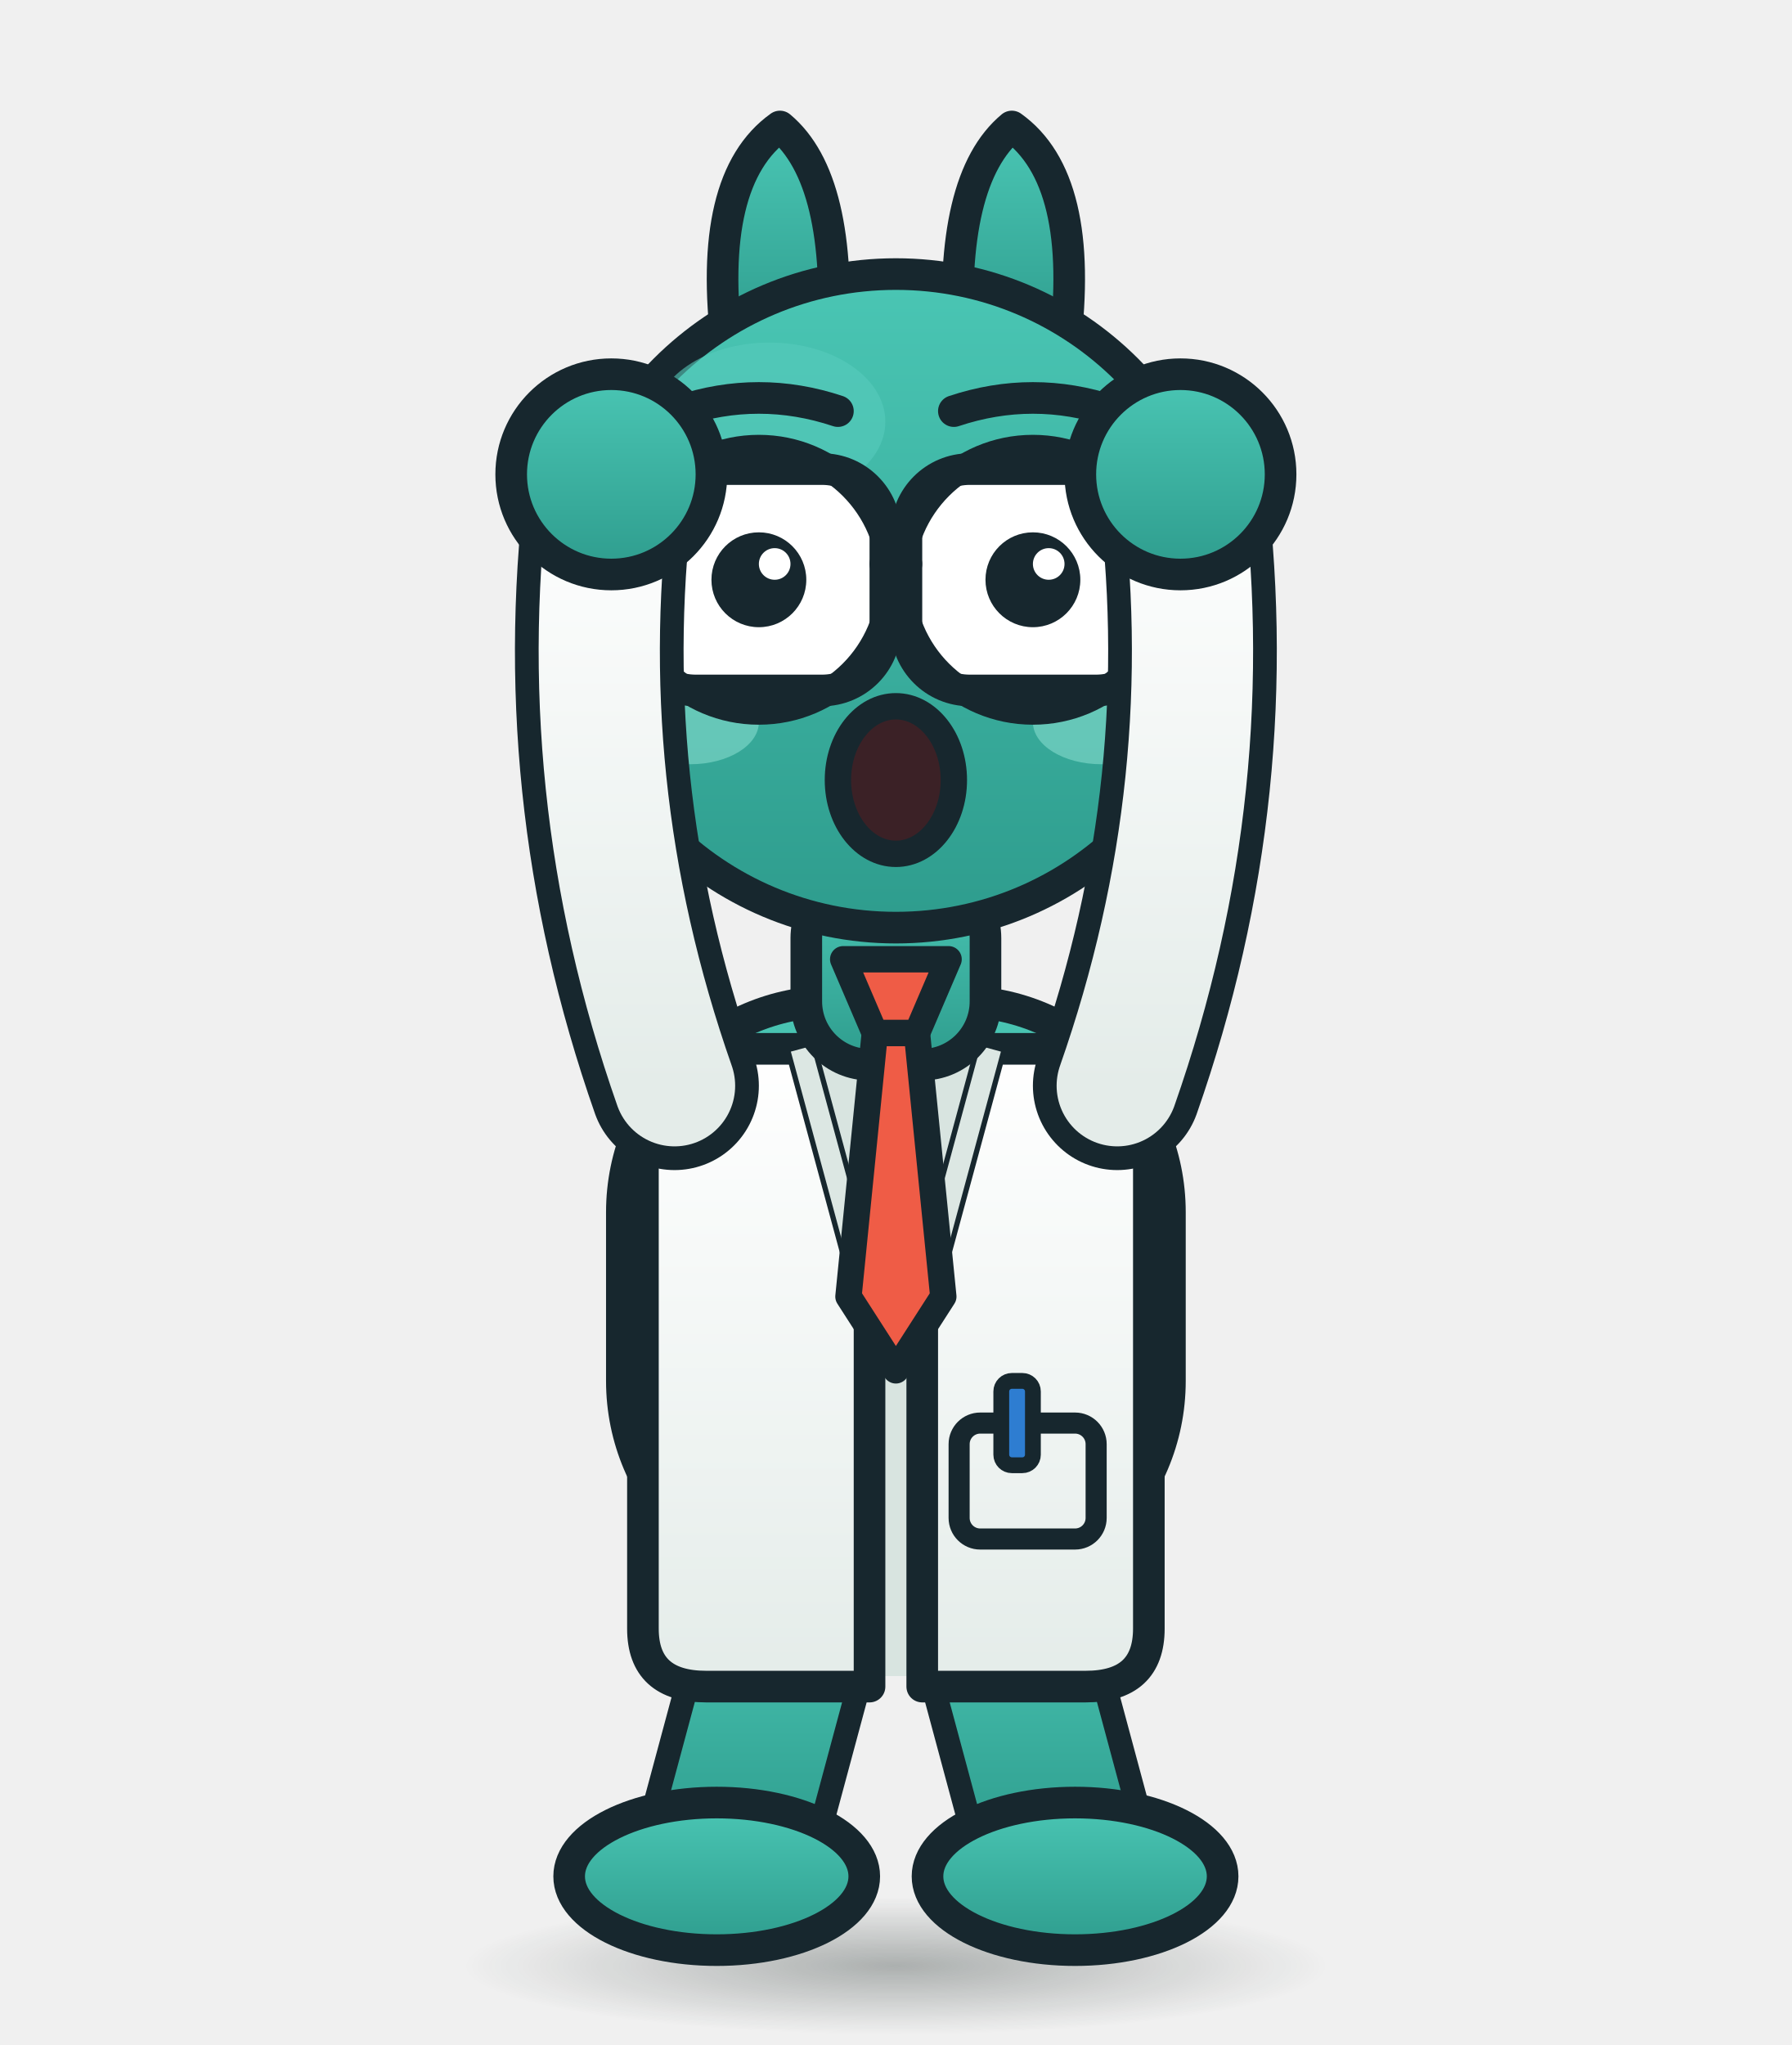
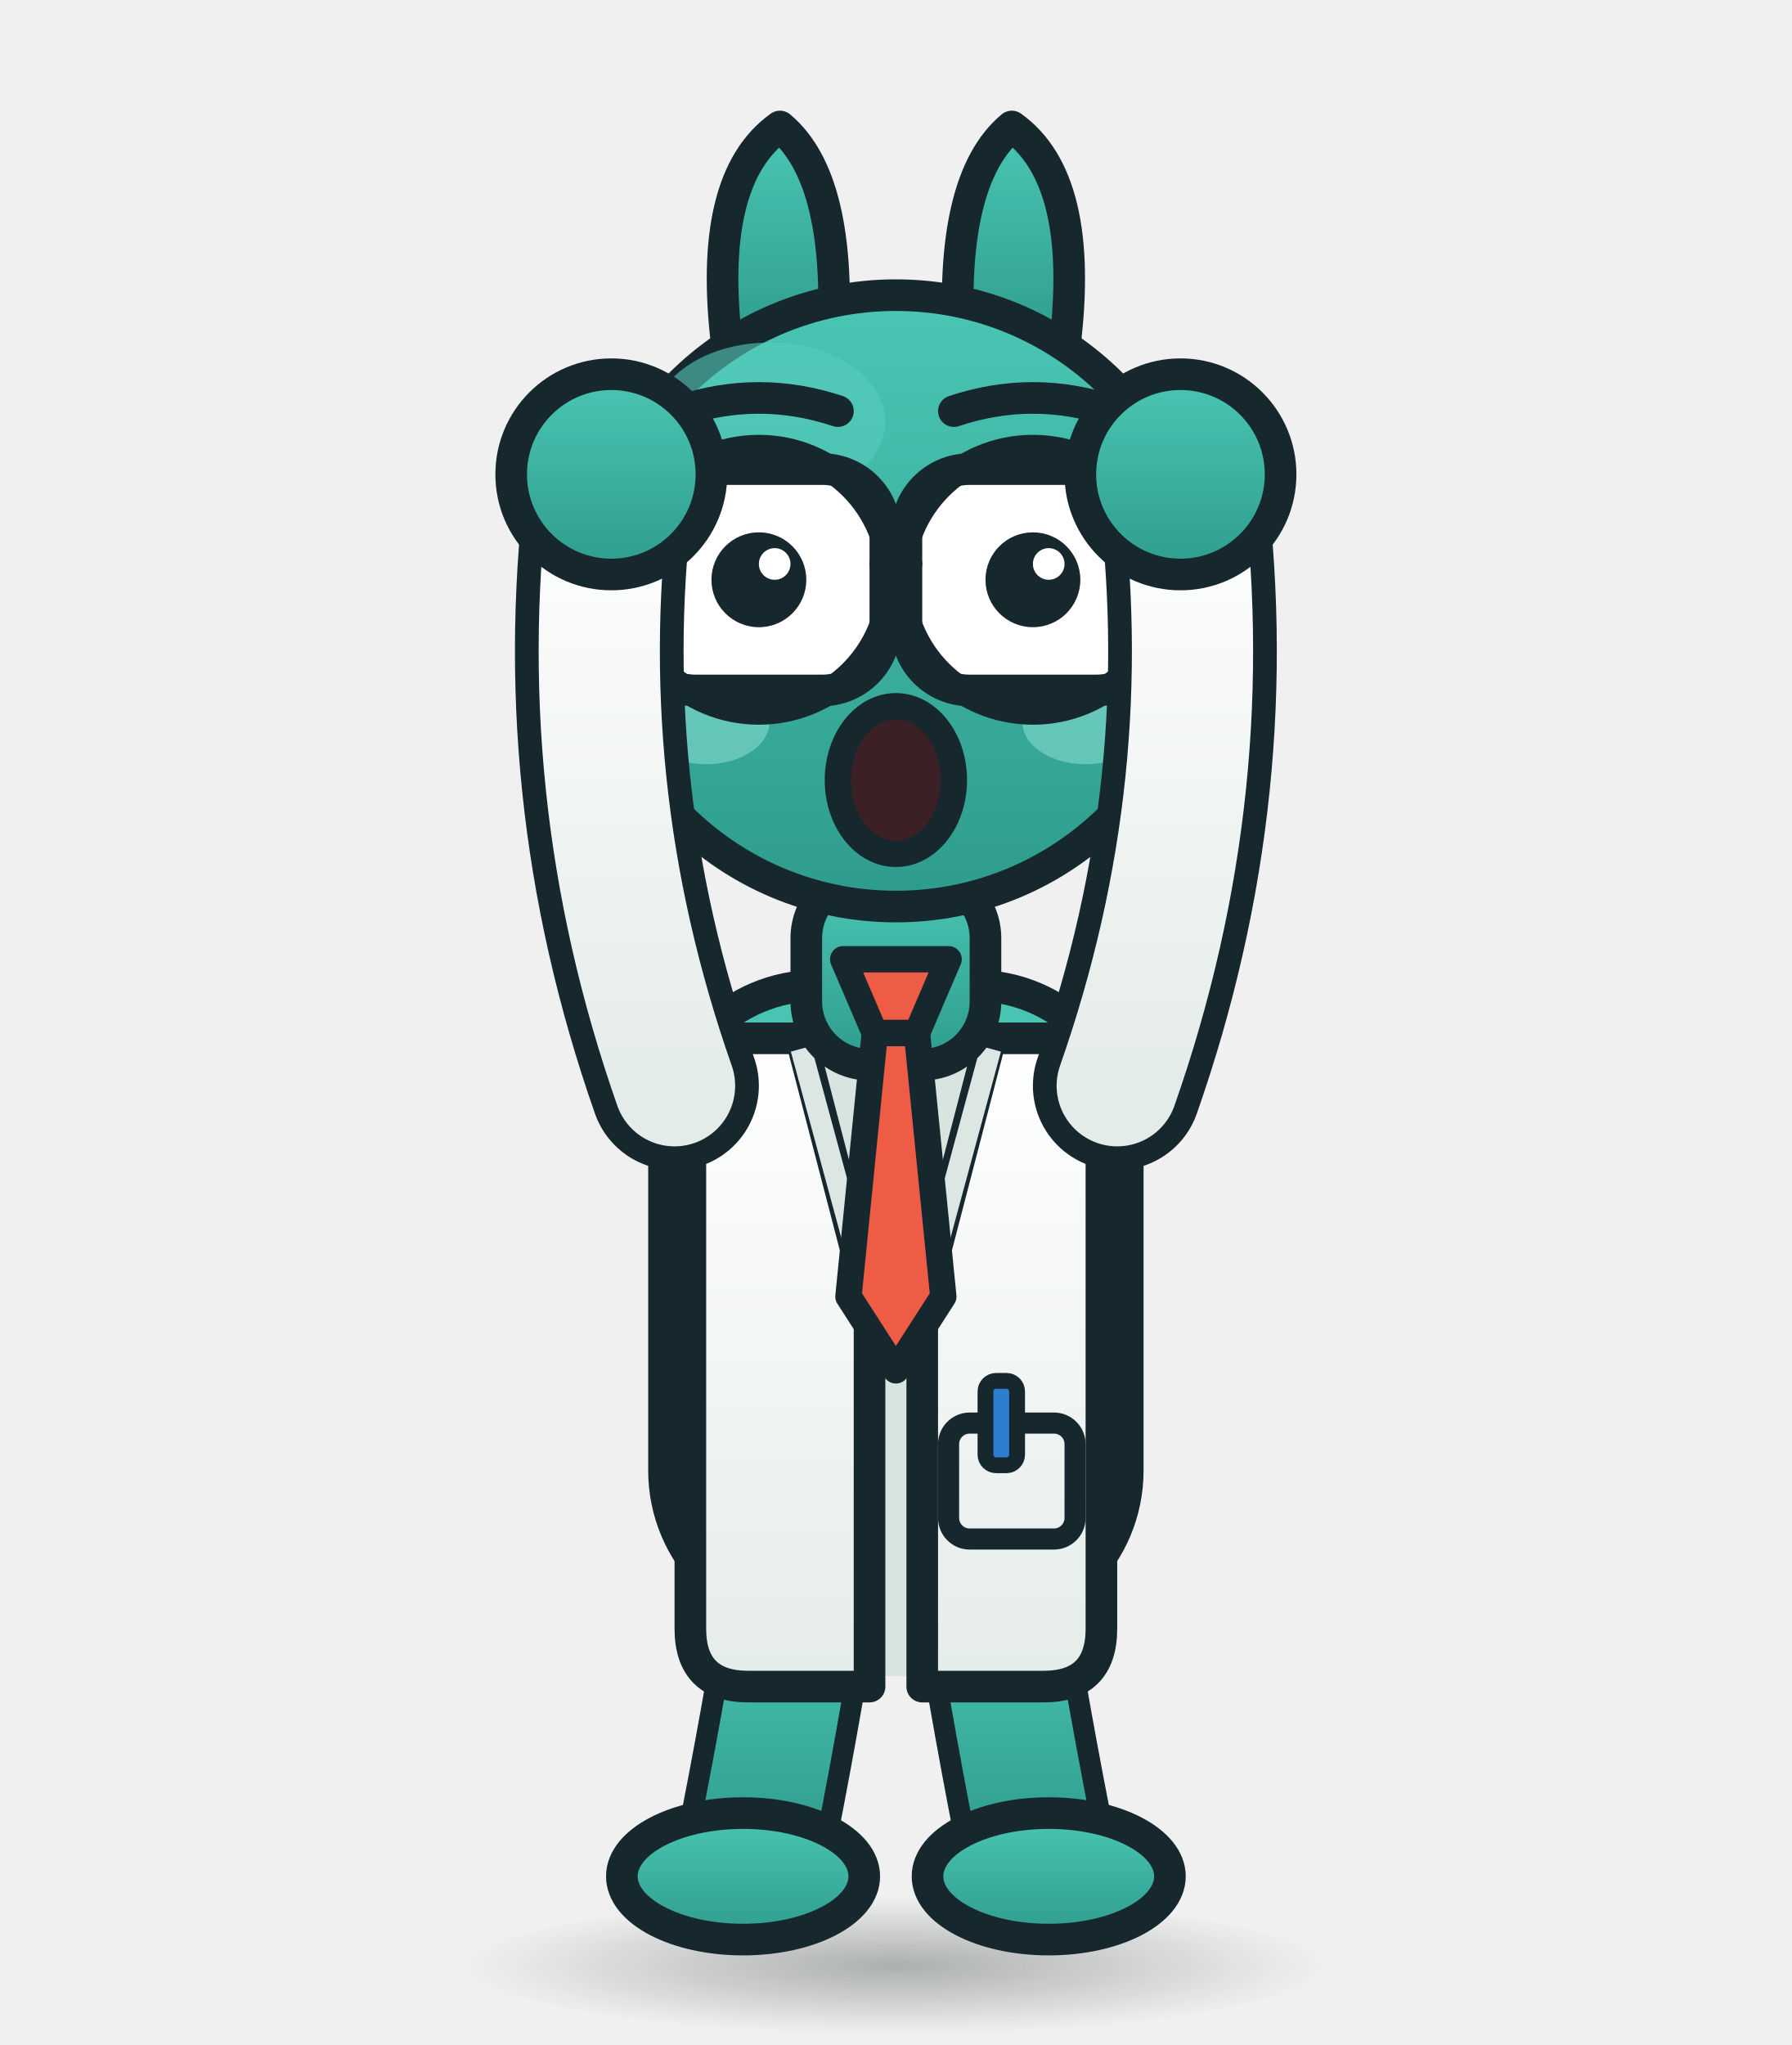
<svg xmlns="http://www.w3.org/2000/svg" viewBox="0 0 340 388" role="img" aria-label="Data mascot shock pose">
  <defs>
    <linearGradient id="Tshock" x1="0" y1="0" x2="0" y2="1">
      <stop offset="0" stop-color="#4AC6B4" />
      <stop offset="1" stop-color="#2E9C8D" />
    </linearGradient>
    <linearGradient id="Cshock" x1="0" y1="0" x2="0" y2="1">
      <stop offset="0" stop-color="#FFFFFF" />
      <stop offset="1" stop-color="#E4ECE9" />
    </linearGradient>
    <radialGradient id="Gshock" cx="0.5" cy="0.5" r="0.5">
      <stop offset="0" stop-color="#0D1A17" stop-opacity="0.30" />
      <stop offset="1" stop-color="#0D1A17" stop-opacity="0" />
    </radialGradient>
  </defs>
  <ellipse cx="170" cy="373" rx="82" ry="13" fill="url(#Gshock)" />
  <path d="M138,66 Q134,34 148,24 Q160,34 158,66 Z" fill="url(#Tshock)" stroke="#17272E" stroke-width="6" stroke-linejoin="round" />
  <path d="M202,66 Q206,34 192,24 Q180,34 182,66 Z" fill="url(#Tshock)" stroke="#17272E" stroke-width="6" stroke-linejoin="round" />
-   <path d="M152,300 Q145,326 138,352" fill="none" stroke="#17272E" stroke-width="36" stroke-linecap="round" />
-   <path d="M152,300 Q145,326 138,352" fill="none" stroke="url(#Tshock)" stroke-width="27" stroke-linecap="round" />
-   <path d="M188,300 Q195,326 202,352" fill="none" stroke="#17272E" stroke-width="36" stroke-linecap="round" />
-   <path d="M188,300 Q195,326 202,352" fill="none" stroke="url(#Tshock)" stroke-width="27" stroke-linecap="round" />
-   <ellipse cx="136" cy="356" rx="28" ry="14" fill="url(#Tshock)" stroke="#17272E" stroke-width="6" />
-   <ellipse cx="204" cy="356" rx="28" ry="14" fill="url(#Tshock)" stroke="#17272E" stroke-width="6" />
-   <rect x="118" y="190" width="104" height="112" rx="40" fill="url(#Tshock)" stroke="#17272E" stroke-width="6" />
-   <rect x="151" y="198" width="38" height="120" rx="14" fill="#D8E4E0" />
-   <path d="M122,210 Q122,199 132,199 L152,199 L165,247 L165,320 L134,320 Q122,320 122,309 Z" fill="url(#Cshock)" stroke="#17272E" stroke-width="6" stroke-linejoin="round" />
-   <path d="M218,210 Q218,199 208,199 L188,199 L175,247 L175,320 L206,320 Q218,320 218,309 Z" fill="url(#Cshock)" stroke="#17272E" stroke-width="6" stroke-linejoin="round" />
+   <path d="M152,302 Q148,327 143,352" fill="none" stroke="#17272E" stroke-width="30" stroke-linecap="round" />
+   <path d="M152,302 Q148,327 143,352" fill="none" stroke="url(#Tshock)" stroke-width="22" stroke-linecap="round" />
+   <path d="M188,302 Q192,327 197,352" fill="none" stroke="#17272E" stroke-width="30" stroke-linecap="round" />
+   <path d="M188,302 Q192,327 197,352" fill="none" stroke="url(#Tshock)" stroke-width="22" stroke-linecap="round" />
+   <ellipse cx="141" cy="356" rx="23" ry="12" fill="url(#Tshock)" stroke="#17272E" stroke-width="6" />
+   <ellipse cx="199" cy="356" rx="23" ry="12" fill="url(#Tshock)" stroke="#17272E" stroke-width="6" />
+   <rect x="126" y="187" width="88" height="121" rx="29" fill="url(#Tshock)" stroke="#17272E" stroke-width="6" />
+   <rect x="153" y="196" width="34" height="122" rx="13" fill="#D8E4E0" />
+   <path d="M131,208 Q131,197 141,197 L152,197 L165,247 L165,320 L142,320 Q131,320 131,309 Z" fill="url(#Cshock)" stroke="#17272E" stroke-width="6" stroke-linejoin="round" />
+   <path d="M209,208 Q209,197 199,197 L188,197 L175,247 L175,320 L198,320 Q209,320 209,309 Z" fill="url(#Cshock)" stroke="#17272E" stroke-width="6" stroke-linejoin="round" />
  <path d="M152,199 L165,247" fill="none" stroke="#DCE7E3" stroke-width="4" />
  <path d="M188,199 L175,247" fill="none" stroke="#DCE7E3" stroke-width="4" />
-   <rect x="182" y="270" width="26" height="22" rx="4" fill="none" stroke="#17272E" stroke-width="4" />
-   <rect x="190" y="262" width="6" height="16" rx="2" fill="#2E7DD1" stroke="#17272E" stroke-width="3" />
+   <rect x="180" y="270" width="24" height="22" rx="4" fill="none" stroke="#17272E" stroke-width="4" />
+   <rect x="187" y="262" width="6" height="16" rx="2" fill="#2E7DD1" stroke="#17272E" stroke-width="3" />
  <rect x="153" y="166" width="34" height="36" rx="12" fill="url(#Tshock)" stroke="#17272E" stroke-width="6" />
-   <circle cx="170" cy="114" r="62" fill="url(#Tshock)" stroke="#17272E" stroke-width="6" />
+   <circle cx="170" cy="114" r="58" fill="url(#Tshock)" stroke="#17272E" stroke-width="6" />
  <ellipse cx="146" cy="80" rx="22" ry="15" fill="#57CBBC" opacity="0.6" />
-   <ellipse cx="131" cy="137" rx="13" ry="8" fill="#8CE0D1" opacity="0.55" />
-   <ellipse cx="209" cy="137" rx="13" ry="8" fill="#8CE0D1" opacity="0.55" />
+   <ellipse cx="134" cy="137" rx="12" ry="8" fill="#8CE0D1" opacity="0.55" />
+   <ellipse cx="206" cy="137" rx="12" ry="8" fill="#8CE0D1" opacity="0.55" />
  <path d="M129,78 Q144,73 159,78" fill="none" stroke="#17272E" stroke-width="6" stroke-linecap="round" />
  <circle cx="144" cy="110" r="25" fill="#FFFFFF" stroke="#17272E" stroke-width="5" />
  <circle cx="144" cy="110" r="9" fill="#17272E" />
  <circle cx="147" cy="107" r="3" fill="#FFFFFF" />
  <path d="M181,78 Q196,73 211,78" fill="none" stroke="#17272E" stroke-width="6" stroke-linecap="round" />
  <circle cx="196" cy="110" r="25" fill="#FFFFFF" stroke="#17272E" stroke-width="5" />
  <circle cx="196" cy="110" r="9" fill="#17272E" />
  <circle cx="199" cy="107" r="3" fill="#FFFFFF" />
  <rect x="120" y="89" width="48" height="42" rx="12" fill="none" stroke="#17272E" stroke-width="6" />
  <rect x="172" y="89" width="48" height="42" rx="12" fill="none" stroke="#17272E" stroke-width="6" />
  <path d="M168,107 L172,107" stroke="#17272E" stroke-width="6" stroke-linecap="round" />
-   <path d="M120,107 L102,113" stroke="#17272E" stroke-width="6" stroke-linecap="round" />
-   <path d="M220,107 L238,113" stroke="#17272E" stroke-width="6" stroke-linecap="round" />
+   <path d="M120,107 L108,114" stroke="#17272E" stroke-width="6" stroke-linecap="round" />
+   <path d="M220,107 L232,114" stroke="#17272E" stroke-width="6" stroke-linecap="round" />
  <ellipse cx="170" cy="148" rx="11" ry="14" fill="#3B2126" stroke="#17272E" stroke-width="5" />
  <path d="M160,182 L180,182 L174,196 L166,196 Z" fill="#EF5C46" stroke="#17272E" stroke-width="5" stroke-linejoin="round" />
  <path d="M166,196 L174,196 L179,246 L170,260 L161,246 Z" fill="#EF5C46" stroke="#17272E" stroke-width="5" stroke-linejoin="round" />
  <path d="M128,206 Q108,149 116,90" fill="none" stroke="#17272E" stroke-width="32" stroke-linecap="round" />
  <path d="M128,206 Q108,149 116,90" fill="none" stroke="url(#Cshock)" stroke-width="23" stroke-linecap="round" />
  <circle cx="116" cy="90" r="19" fill="url(#Tshock)" stroke="#17272E" stroke-width="6" />
  <path d="M212,206 Q232,149 224,90" fill="none" stroke="#17272E" stroke-width="32" stroke-linecap="round" />
  <path d="M212,206 Q232,149 224,90" fill="none" stroke="url(#Cshock)" stroke-width="23" stroke-linecap="round" />
  <circle cx="224" cy="90" r="19" fill="url(#Tshock)" stroke="#17272E" stroke-width="6" />
</svg>
